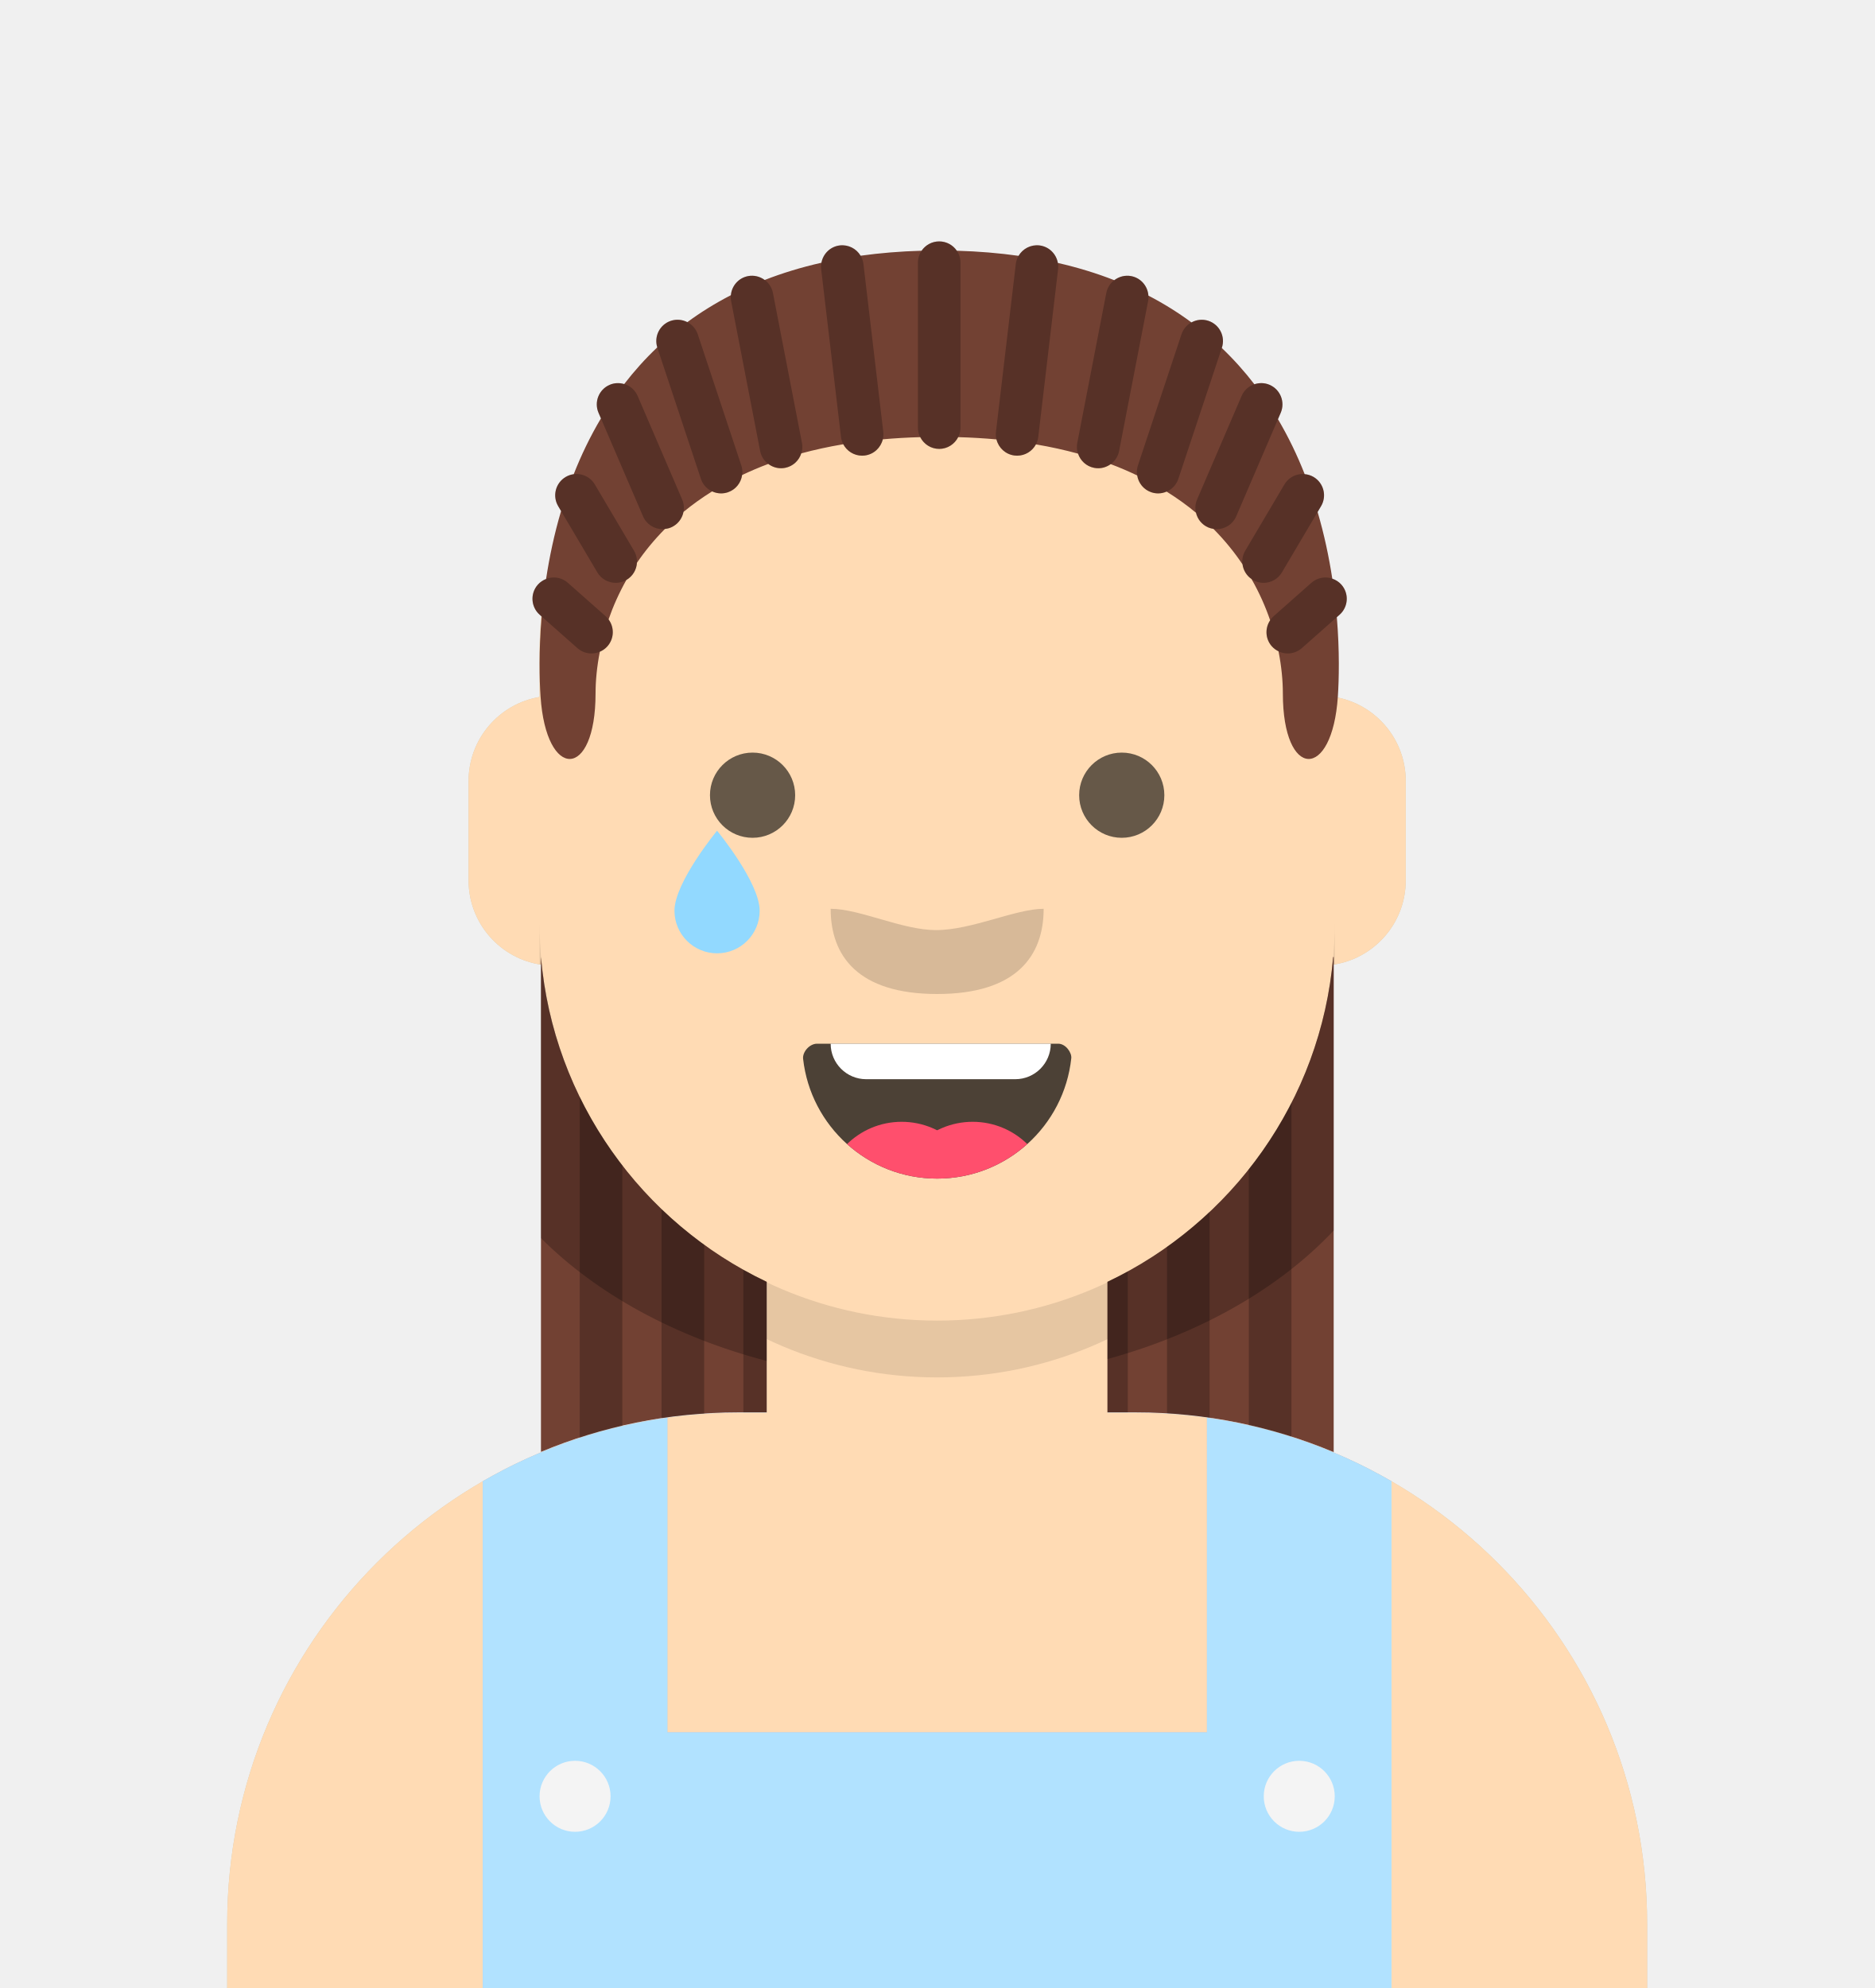
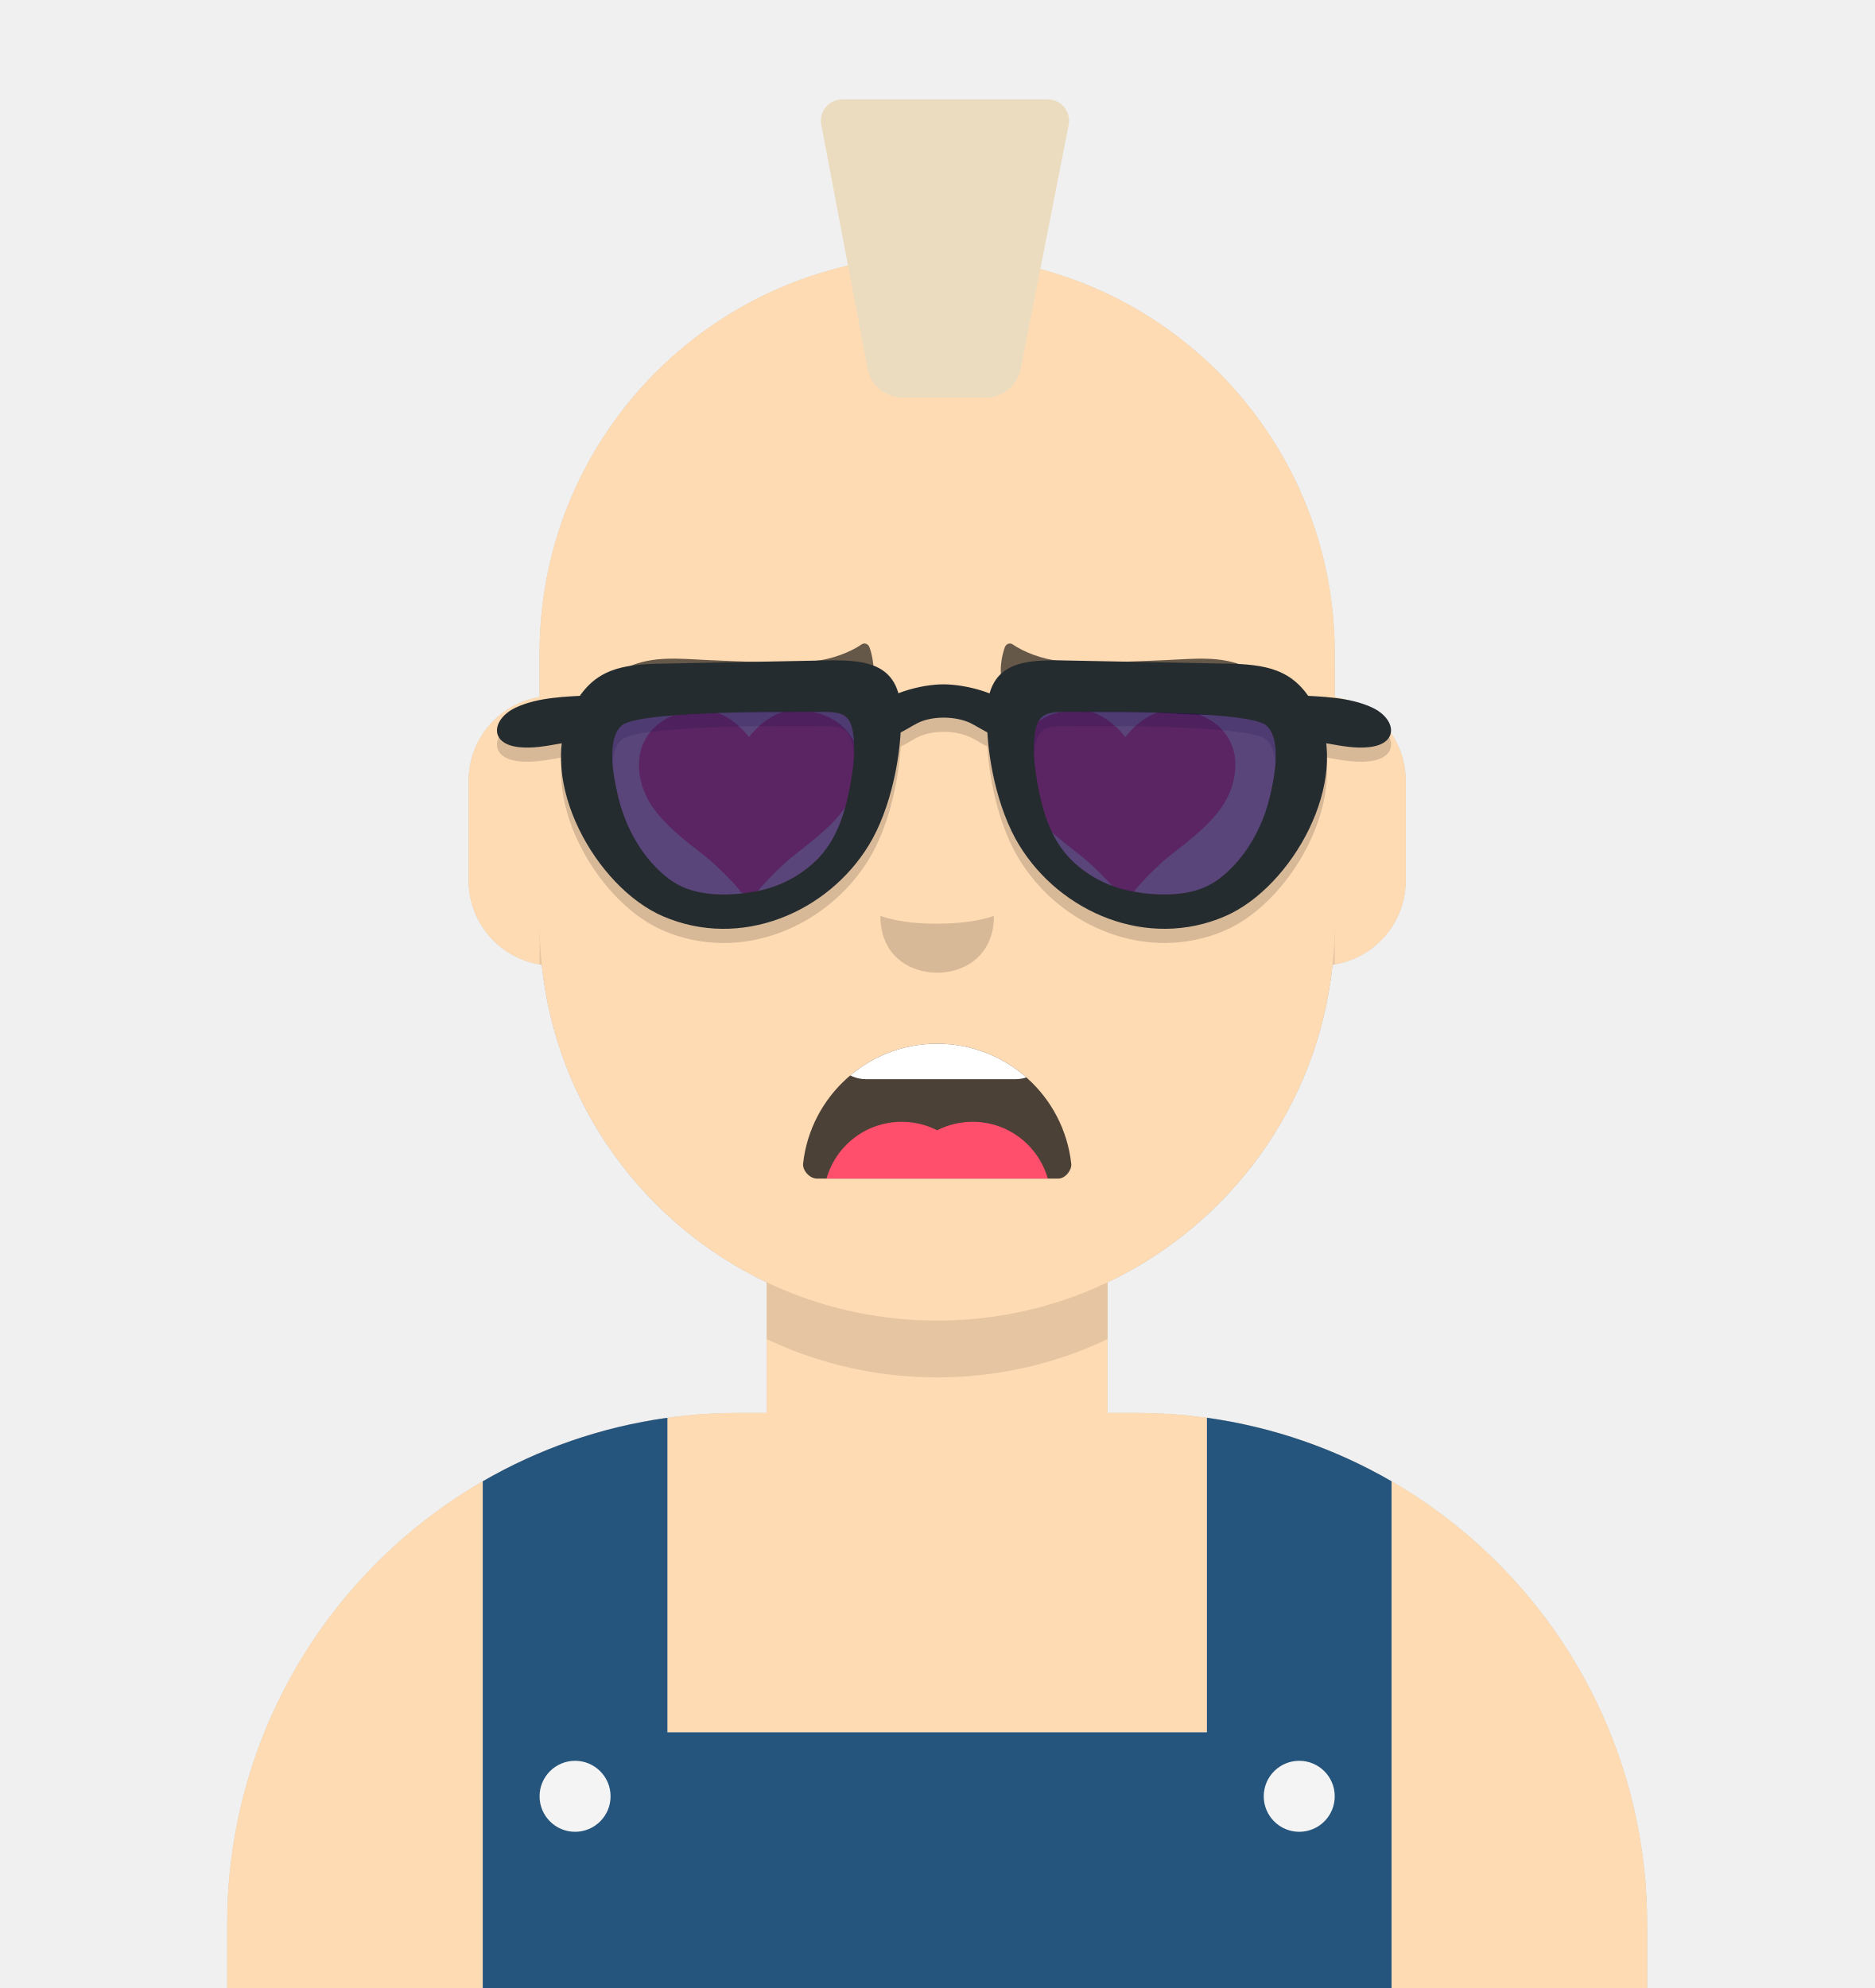
<svg xmlns="http://www.w3.org/2000/svg" xmlns:ns2="http://design.blush" xmlns:xlink="http://www.w3.org/1999/xlink" width="264px" height="280px" viewBox="0 0 264 280" version="1.1">
  <defs>
    <path d="M100,0 C130.928,-5.68137151e-15 156,25.072 156,56 L156.001,62.166 C161.676,63.119 166,68.054 166,74 L166,88 C166,94.052 161.519,99.058 155.694,99.881 C153.628,119.686 141.238,136.422 124.001,144.61 L124,163 L128,163 C167.765,163 200,195.235 200,235 L200,244 L0,244 L0,235 C-4.86974701e-15,195.235 32.235,163 72,163 L76,163 L76,144.611 C58.763,136.422 46.372,119.687 44.305,99.881 C38.481,99.058 34,94.052 34,88 L34,74 C34,68.054 38.325,63.118 44,62.166 L44,56 C44,25.072 69.072,5.68137151e-15 100,0 Z" id="transparent_path-1" />
    <path d="M83,36.348 C83,52.629 105.162,65.828 132.5,65.828 C159.838,65.828 182,52.629 182,36.348 C182,34.985 181.845,33.645 181.544,32.331 C210.784,41.488 232,68.792 232,101.052 L232,110 L32,110 L32,101.052 C32,68.397 53.739,40.82 83.534,32.002 C83.182,33.421 83,34.871 83,36.348 Z" id="transparent_path-3" />
    <rect id="transparent_path-5" x="0" y="0" width="264" height="280" />
    <path d="M74,0 C114.869,0 148,33.131 148,74 L148,84.148 L148,197.608 C135.525,187.237 119.491,181 102,181 L102,181 L98,181 L98,162.611 C115.531,154.283 128.048,137.115 129.791,116.867 C135.569,116.002 140,111.019 140,105 L140,105 L140,92 C140,87.354 137.359,83.324 133.497,81.33 C132.724,81.05 131.952,80.748 131.181,80.426 C130.795,80.32 130.401,80.233 130,80.166 L130,80.166 L130,79.917 C117.224,74.234 104.878,63.071 96.11,47.885 C93.175,42.801 90.831,37.595 89.066,32.397 C80.431,42.941 67.745,53.602 52.342,62.495 C42.778,68.017 33.147,72.291 24,75.266 L24,137.247 C29.602,148.318 38.773,157.278 50,162.611 L50,162.611 L50,181 L46,181 C38.327,181 30.935,182.2 24,184.423 L24,230 C24,244.106 13.569,255.776 0,257.716 L0,74 C0,33.131 33.131,0 74,0 Z" id="transparent_path-7" />
  </defs>
  <g id="transparent_Avataaar/Default" stroke="none" stroke-width="1" fill="none" fill-rule="evenodd">
    <g id="transparent_Body" transform="translate(32, 36)">
      <mask id="transparent_mask-2" fill="white">
        <use xlink:href="#transparent_path-1" />
      </mask>
      <use fill="#D0C6AC" xlink:href="#transparent_path-1" />
      <g id="transparent_Skin-Color" mask="url(#transparent_mask-2)" fill="#FFDBB4">
        <g transform="translate(-32, 0)" id="transparent_Color">
          <rect x="0" y="0" width="264" height="244" />
        </g>
      </g>
      <path d="M44,94 C44,124.928 69.072,150 100,150 C130.928,150 156,124.928 156,94 L156,94 L156,102 C156,132.928 130.928,158 100,158 C69.072,158 44,132.928 44,102 Z" id="transparent_Neck-Shadow" fill-opacity="0.1" fill="#000000" mask="url(#transparent_mask-2)" />
    </g>
    <g id="transparent_Clothing" transform="translate(0, 170)">
      <defs>
        <path d="M196,38.632 L196,110 L68,110 L68,38.632 C75.85,34.091 84.636,30.99 93.999,29.688 L93.999,73.999 L170,73.999 L170.001,29.688 C179.364,30.99 188.15,34.091 196,38.632 Z" id="overall_path-1" />
      </defs>
      <g id="overall_Clothing/Overall" stroke="none" stroke-width="1" fill="none" fill-rule="evenodd">
        <mask id="overall_mask-2" fill="white">
          <use xlink:href="#overall_path-1" />
        </mask>
        <use id="overall_Overall" fill="#B7C1DB" xlink:href="#overall_path-1" />
-         <g id="overall_Fabric-Color" mask="url(#overall_mask-2)" fill="#B1E2FF">
+         <g id="overall_Fabric-Color" mask="url(#overall_mask-2)" fill="#25557C">
          <rect id="overall_🖍Color" x="0" y="0" width="264" height="110" />
        </g>
        <circle id="overall_Button" fill="#F4F4F4" cx="81" cy="83" r="5" />
        <circle id="overall_Button" fill="#F4F4F4" cx="183" cy="83" r="5" />
      </g>
    </g>
    <g id="transparent_Face" transform="translate(76, 82)" fill="#000000">
      <g id="transparent_Mouth" transform="translate(2, 52)">
        <defs>
-           <path d="M35.118,15.128 C36.176,24.62 44.226,32 54,32 C63.804,32 71.874,24.574 72.892,15.04 C72.974,14.273 72.117,13 71.043,13 C56.149,13 44.738,13 37.087,13 C36.007,13 35.012,14.178 35.118,15.128 Z" id="smile_path-1" />
+           <path d="M35.118,15.128 C36.176,24.62 44.226,32 54,32 C63.804,32 71.874,24.574 72.892,15.04 C72.974,14.273 72.117,13 71.043,13 C56.149,13 44.738,13 37.087,13 C36.007,13 35.012,14.178 35.118,15.128 Z" id="concerned_path-1" />
        </defs>
-         <g id="smile_Mouth/Smile" stroke="none" stroke-width="1" fill="none" fill-rule="evenodd">
-           <mask id="smile_mask-2" fill="white">
-             <use xlink:href="#smile_path-1" />
+         <g id="concerned_Mouth/Concerned" stroke="none" stroke-width="1" fill="none" fill-rule="evenodd">
+           <mask id="concerned_mask-2" fill="white">
+             <use xlink:href="#concerned_path-1" transform="translate(54.00364, 22.5) scale(1, -1) translate(-54.00364, -22.5)" />
          </mask>
-           <use id="smile_Mouth" fill-opacity="0.7" fill="#000000" xlink:href="#smile_path-1" />
-           <path d="M44,2 L65,2 C67.761,2 70,4.239 70,7 L70,13 C70,15.761 67.761,18 65,18 L44,18 C41.239,18 39,15.761 39,13 L39,7 C39,4.239 41.239,2 44,2 Z" id="smile_Teeth" fill="#FFFFFF" mask="url(#smile_mask-2)" />
-           <g id="smile_Tongue" mask="url(#smile_mask-2)" fill="#FF4F6D">
+           <use id="concerned_Mouth" fill-opacity="0.7" fill="#000000" transform="translate(54.00364, 22.5) scale(1, -1) translate(-54.00364, -22.5)" xlink:href="#concerned_path-1" />
+           <path d="M44,2 L65,2 C67.761,2 70,4.239 70,7 L70,13 C70,15.761 67.761,18 65,18 L44,18 C41.239,18 39,15.761 39,13 L39,7 C39,4.239 41.239,2 44,2 Z" id="concerned_Teeth" fill="#FFFFFF" mask="url(#concerned_mask-2)" />
+           <g id="concerned_Tongue" mask="url(#concerned_mask-2)" fill="#FF4F6D">
            <g transform="translate(38, 24)">
-               <circle cx="11" cy="11" r="11" />
-               <circle cx="21" cy="11" r="11" />
+               <circle id="concerned_friend?" cx="11" cy="11" r="11" />
+               <circle id="concerned_How-you-doing" cx="21" cy="11" r="11" />
            </g>
          </g>
        </g>
      </g>
      <g id="transparent_Nose" transform="translate(28, 40)" fill-opacity="0.16">
-         <g id="wide_Nose/Wide" stroke="none" stroke-width="1" fill="none" fill-rule="evenodd">
-           <path d="M13,6 C13,12.627 16.828,18 28,18 C39.172,18 43,12.627 43,6 C39.036,6 32.897,9 27.838,9 C23.079,9 17.101,6 13,6 Z" id="wide_Nose" fill-opacity=".16" fill="#000" />
+         <g id="small_Nose/Small" stroke="none" stroke-width="1" fill="none" fill-rule="evenodd">
+           <path d="M20,7 C20,12.523 24.047,15 28,15 C31.953,15 36,12.523 36,7 C33.833,7.732 31.141,8.098 27.924,8.098 C24.741,8.098 22.099,7.732 20,7 Z" id="small_Nose" fill-opacity=".16" fill="#000" />
        </g>
      </g>
      <g id="transparent_Eyes" transform="translate(0, 8)">
-         <g id="cry_Eyes/Cry-😢" stroke="none" stroke-width="1" fill="none" fill-rule="evenodd">
-           <circle id="cry_Eye" fill-opacity="0.6" fill="#000000" cx="30" cy="22" r="6" />
-           <path d="M25,27 C25,27 19,34.271 19,38.271 C19,41.585 21.686,44.271 25,44.271 C28.314,44.271 31,41.585 31,38.271 C31,34.271 25,27 25,27 Z" id="cry_Drop" fill="#92D9FF" fill-rule="nonzero" />
-           <circle id="cry_Eye" fill-opacity="0.6" fill="#000000" cx="82" cy="22" r="6" />
+         <g id="heart_Eyes/Hearts-😍" stroke="none" stroke-width="1" fill="none" fill-rule="evenodd" fill-opacity="0.8">
+           <path d="M35.958,10 C33.407,10 30.884,11.98 29.5,13.821 C28.111,11.98 25.593,10 23.042,10 C17.552,10 14,13.334 14,17.641 C14,23.371 18.412,26.771 23.042,30.377 C24.695,31.613 27.822,34.778 28.208,35.471 C28.594,36.164 30.314,36.189 30.792,35.471 C31.269,34.753 34.302,31.613 35.958,30.377 C40.585,26.771 45,23.371 45,17.641 C45,13.334 41.448,10 35.958,10 Z" id="heart_Heart" fill="#FF5353" fill-rule="nonzero" />
+           <path d="M88.958,10 C86.407,10 83.884,11.98 82.5,13.821 C81.111,11.98 78.593,10 76.042,10 C70.552,10 67,13.334 67,17.641 C67,23.371 71.412,26.771 76.042,30.377 C77.695,31.613 80.822,34.778 81.208,35.471 C81.594,36.164 83.314,36.189 83.792,35.471 C84.269,34.753 87.302,31.613 88.958,30.377 C93.585,26.771 98,23.371 98,17.641 C98,13.334 94.448,10 88.958,10 Z" id="heart_Heart" fill="#FF5353" fill-rule="nonzero" />
        </g>
      </g>
      <g id="transparent_Eyebrow" fill-opacity="0.6">
-                 
-             </g>
+         <g id="flat_natural_Eyebrow/Natural/Flat-Natural" stroke="none" stroke-width="1" fill="none" fill-rule="evenodd" fill-opacity="0.6">
+           <path d="M38.569,10.702 C33.587,11.238 28.655,11.134 23.656,11.101 C19.823,11.076 15.92,10.689 12.325,12.509 C11.636,12.857 7.877,14.945 8.003,16.011 C8.104,16.863 12.013,18.064 12.717,18.284 C16.428,19.445 19.924,18.928 23.687,18.57 C28.302,18.132 32.914,18.175 37.532,17.874 C40.642,17.672 45.422,16.977 46.829,13.148 C47.253,11.995 46.815,9.734 46.307,8.506 C46.105,8.018 45.563,7.85 45.169,8.149 C43.756,9.222 40.985,10.443 38.569,10.702" id="flat_natural_Fill-10" fill="#000000" transform="translate(27.5, 13.5) rotate(2) translate(-27.5, -13.5) " />
+           <path d="M95.569,10.702 C90.587,11.238 85.655,11.134 80.656,11.101 C76.823,11.076 72.92,10.689 69.325,12.509 C68.636,12.857 64.877,14.945 65.003,16.011 C65.104,16.863 69.013,18.064 69.717,18.284 C73.428,19.445 76.924,18.928 80.687,18.57 C85.302,18.132 89.914,18.175 94.532,17.874 C97.642,17.672 102.422,16.977 103.829,13.148 C104.253,11.995 103.815,9.734 103.307,8.506 C103.105,8.018 102.563,7.85 102.169,8.149 C100.756,9.222 97.985,10.443 95.569,10.702" id="flat_natural_Fill-10" fill="#000000" transform="translate(84.5, 13.5) scale(-1, 1) rotate(2) translate(-84.5, -13.5) " />
+         </g>
+       </g>
    </g>
    <g id="transparent_Top">
-       <defs>
-         <path d="M264,0 L264,280 L232,280 L232,271 C232,231.235 199.765,199 160,199 L160,199 L156,199 L156.001,180.61 C173.531,172.282 186.048,155.114 187.791,134.867 C193.569,134.003 198,129.019 198,123 L198,123 L198,110 C198,104.054 193.676,99.119 188.001,98.166 L188,92 C188,61.072 162.928,36 132,36 C101.072,36 76,61.072 76,92 L76,92 L76,98.166 C70.325,99.118 66,104.054 66,110 L66,110 L66,123 C66,129.019 70.431,134.003 76.209,134.867 C77.952,155.115 90.469,172.283 108,180.611 L108,199 L104,199 C64.633,199 32.645,230.594 32.01,269.809 L32,271 L32,280 L0,280 L0,0 L264,0 Z" id="twist_long_hair_hairstyletwist-long-hair-path-1" />
-       </defs>
-       <g id="twist_long_hair_Hairstyle/Twist Long hair" stroke="none" stroke-width="1" fill="none" fill-rule="evenodd">
-         <g id="twist_long_hair_template-for-hairstyles" opacity=".184" transform="translate(1, 0)">
-           <mask id="twist_long_hair_hairstyletwist-long-hair-mask-2" fill="#fff">
-             <use xlink:href="#twist_long_hair_hairstyletwist-long-hair-path-1" />
-           </mask>
-           <g id="twist_long_hair_Mask-Hair" />
+       <g id="mohawk_Hairstyle/Mohawk" stroke="none" stroke-width="1" fill="none" fill-rule="evenodd">
+         <path d="M115.676,17.56 L122.205,51.933 C122.653,54.292 124.716,56 127.117,56 L138.867,56 C141.257,56 143.313,54.308 143.773,51.963 L150.523,17.578 C150.843,15.952 149.783,14.375 148.158,14.056 C147.967,14.019 147.774,14 147.58,14 L118.623,14 C116.967,14 115.623,15.343 115.623,17 C115.623,17.188 115.641,17.375 115.676,17.56 Z" id="mohawk_Hair-Color" fill="#ECDCBF" ns2:color="Hair-500" />
+       </g>
+       <g id="mohawk_Facial-Hair" transform="translate(49, 72)" />
+       <g id="mohawk_Accessory" transform="translate(62, 85)">
+         <g id="sunglasses_2_Accesories/Sunglasses" stroke="none" stroke-width="1" fill="none" fill-rule="evenodd">
+           <path d="M88.421,10.032 L111.712,10.488 L112.419,10.517 C116.717,10.731 119.842,11.561 122.259,15.005 L123.271,15.061 C125.985,15.224 128.816,15.52 131.242,16.639 C134.626,18.201 135.149,21.739 130.882,22.226 C128.961,22.446 127.037,22.083 125.144,21.745 L124.805,21.691 C125.909,31.152 118.598,42.56 110.577,46.037 C99.6,50.797 87.338,45.529 81.534,36.004 C78.908,31.693 77.391,25.488 77.068,20.143 C76.249,19.745 75.467,19.22 74.719,18.855 C72.712,17.877 69.381,17.757 67.213,18.855 C66.467,19.233 65.684,19.762 64.861,20.159 C64.536,25.501 63.02,31.699 60.396,36.006 C54.592,45.532 42.329,50.799 31.352,46.039 C23.331,42.562 16.019,31.153 17.125,21.691 L16.787,21.745 L15.912,21.9 C14.303,22.181 12.675,22.412 11.049,22.226 C6.782,21.739 7.305,18.201 10.69,16.639 C13.419,15.38 16.66,15.162 19.672,15.006 C22.089,11.563 25.214,10.733 29.511,10.52 L30.218,10.491 L54.367,10.014 C59.191,9.923 63.3,10.28 64.542,14.64 C66.63,13.826 69.047,13.385 70.891,13.385 C72.75,13.385 75.24,13.833 77.383,14.659 C78.688,10.021 83.224,9.892 88.421,10.032 Z M54.679,17.284 L53.174,17.263 C48.255,17.217 28.018,17.153 25.616,19.149 C23.226,21.134 24.534,27.073 25.157,29.556 C26.22,33.8 28.64,38.06 32.172,40.752 C35.161,43.03 38.987,43.188 42.599,42.839 L42.814,42.815 C42.576,42.827 44.28,42.588 44.629,42.522 L44.661,42.516 C45.73,42.286 46.799,41.983 47.811,41.564 C49.717,40.775 51.508,39.619 52.978,38.169 C55.767,35.414 56.965,31.723 57.685,27.955 C58.157,25.487 58.555,22.671 58.146,20.165 C57.767,17.846 56.758,17.355 54.679,17.284 L54.679,17.284 Z M90.243,17.25 L87.681,17.273 C85.309,17.295 84.188,17.689 83.784,20.163 C83.374,22.668 83.772,25.485 84.244,27.952 C84.965,31.72 86.163,35.412 88.952,38.166 C90.421,39.616 92.213,40.772 94.119,41.562 C94.962,41.911 95.845,42.179 96.734,42.392 L97.268,42.513 C97.513,42.566 99.203,42.803 99.137,42.813 L98.986,42.802 C102.697,43.193 106.673,43.1 109.757,40.75 C113.29,38.058 115.709,33.798 116.773,29.554 L116.961,28.777 C117.607,26 118.481,20.948 116.314,19.147 C114.107,17.313 96.851,17.218 90.243,17.25 L90.243,17.25 Z" id="sunglasses_2_Shape" fill-opacity=".16" fill="#000" />
+           <g id="sunglasses_2_Sunglasses" transform="translate(8, 8)">
+             <path d="M47.01,6.277 C49.521,6.301 50.708,6.726 51.136,9.392 C51.569,12.092 51.148,15.128 50.648,17.787 C49.886,21.848 48.617,25.826 45.664,28.794 C44.109,30.358 42.212,31.603 40.194,32.454 C39.123,32.906 37.991,33.232 36.86,33.48 C36.529,33.552 33.706,33.948 35.438,33.747 C31.397,34.216 27.013,34.197 23.638,31.579 C19.898,28.678 17.337,24.086 16.211,19.513 C15.552,16.837 14.167,10.437 16.697,8.297 C19.595,5.845 47.01,6.277 47.01,6.277 L47.01,6.277 Z" id="sunglasses_2_shades" fill-opacity=".7" fill="#150662" />
+             <path d="M78.919,6.275 C76.408,6.299 75.221,6.724 74.794,9.389 C74.36,12.089 74.782,15.125 75.281,17.784 C76.044,21.845 77.313,25.824 80.265,28.792 C81.821,30.355 83.718,31.601 85.736,32.452 C86.807,32.903 87.939,33.23 89.07,33.477 C89.4,33.549 92.223,33.946 90.492,33.744 C94.533,34.214 98.917,34.195 102.292,31.577 C106.032,28.675 108.593,24.084 109.719,19.511 C110.378,16.834 111.762,10.434 109.233,8.294 C106.335,5.843 78.919,6.275 78.919,6.275 L78.919,6.275 Z" id="sunglasses_2_shades" fill-opacity=".7" fill="#150662" />
+             <g id="sunglasses_2_Glasses" fill="#252C2F">
+               <path d="M46.249,7.275 C48.621,7.298 49.742,7.692 50.146,10.165 C50.555,12.671 50.157,15.487 49.685,17.955 C48.965,21.723 47.767,25.415 44.978,28.169 C43.508,29.619 41.717,30.775 39.811,31.564 C38.799,31.983 37.73,32.286 36.661,32.516 C36.349,32.583 33.682,32.95 35.318,32.764 C31.501,33.199 27.36,33.182 24.172,30.753 C20.64,28.06 18.22,23.8 17.157,19.556 C16.534,17.073 15.226,11.134 17.616,9.149 C20.353,6.875 46.249,7.275 46.249,7.275 L46.249,7.275 Z M22.218,0.49 C16.777,0.678 13.147,1.634 10.463,7.069 C5.546,17.03 13.963,31.969 23.352,36.039 C34.329,40.799 46.592,35.532 52.396,26.006 C55.469,20.962 57.022,13.323 56.922,7.504 C56.795,0.076 51.607,-0.13 45.509,0.034 L22.218,0.49 Z" id="sunglasses_2_Frame" />
+               <path d="M79.681,7.273 C77.309,7.295 76.188,7.689 75.784,10.163 C75.374,12.668 75.772,15.485 76.244,17.952 C76.965,21.72 78.163,25.412 80.952,28.166 C82.421,29.616 84.213,30.772 86.119,31.562 C87.131,31.981 88.2,32.284 89.268,32.513 C89.581,32.58 92.247,32.948 90.612,32.761 C94.429,33.197 98.57,33.179 101.757,30.75 C105.29,28.058 107.709,23.798 108.773,19.554 C109.396,17.071 110.703,11.132 108.314,9.147 C105.576,6.872 79.681,7.273 79.681,7.273 L79.681,7.273 Z M103.712,0.488 C109.152,0.675 112.783,1.632 115.466,7.067 C120.384,17.028 111.967,31.966 102.577,36.037 C91.6,40.797 79.338,35.529 73.534,26.004 C70.461,20.96 68.907,13.321 69.007,7.501 C69.135,0.074 74.323,-0.132 80.421,0.032 L103.712,0.488 Z" id="sunglasses_2_Frame" />
+               <path d="M13.197,4.927 C9.785,5.118 5.886,5.164 2.69,6.639 C-0.695,8.201 -1.218,11.739 3.049,12.226 C4.971,12.446 6.895,12.083 8.787,11.745 C10.337,11.468 12.442,11.558 13.906,10.966 C16.636,9.862 16.46,4.74 13.197,4.927" id="sunglasses_2_Frame" />
+               <path d="M112.735,4.927 C116.147,5.118 120.046,5.164 123.242,6.639 C126.626,8.201 127.149,11.739 122.882,12.226 C120.961,12.446 119.037,12.083 117.144,11.745 C115.595,11.468 113.49,11.558 112.025,10.966 C109.296,9.862 109.471,4.74 112.735,4.927" id="sunglasses_2_Frame" />
+               <path d="M73.109,7.013 C71.163,4.713 66.091,3.385 62.891,3.385 C59.691,3.385 54.768,4.713 52.822,7.013 C51.841,8.172 51.807,9.724 53.508,10.451 C55.626,11.357 57.517,9.714 59.213,8.855 C61.381,7.757 64.712,7.877 66.719,8.855 C68.427,9.688 70.305,11.357 72.423,10.451 C74.124,9.724 74.091,8.172 73.109,7.013" id="sunglasses_2_Frame" />
+             </g>
+           </g>
        </g>
-         <g id="twist_long_hair_Group-51" transform="translate(75, 33)">
-           <g id="twist_long_hair_Hair-Color" fill="#724133">
-             <path d="M113.941,49.348 C113.582,48.942 113.134,48.669 112.655,48.507 C112.199,45.516 111.536,42.342 110.588,39.11 L111.075,38.287 C111.919,36.861 111.446,35.022 110.02,34.178 C109.624,33.944 109.196,33.821 108.765,33.782 C107.737,31.169 106.496,28.568 105.003,26.041 L105.391,25.141 C106.045,23.619 105.342,21.854 103.82,21.2 C103.115,20.896 102.36,20.896 101.684,21.123 C100.313,19.343 98.788,17.631 97.093,16.013 L97.104,15.979 C97.627,14.407 96.775,12.709 95.203,12.186 C94.379,11.914 93.526,12.025 92.82,12.411 C90.964,11.041 88.946,9.774 86.751,8.633 C86.661,7.308 85.705,6.155 84.339,5.89 C83.462,5.722 82.608,5.962 81.951,6.465 C79.492,5.503 76.846,4.684 73.997,4.034 C73.775,2.761 72.755,1.725 71.407,1.565 C70.186,1.426 69.052,2.035 68.468,3.031 C65.733,2.648 62.842,2.4 59.77,2.315 C59.23,1.522 58.321,1 57.289,1 C56.256,1 55.347,1.522 54.807,2.315 C51.775,2.399 48.92,2.641 46.215,3.016 C45.628,2.03 44.502,1.427 43.287,1.565 C41.949,1.724 40.935,2.744 40.703,4.004 C37.837,4.652 35.177,5.471 32.704,6.433 C32.052,5.951 31.214,5.725 30.355,5.89 C29.01,6.151 28.065,7.273 27.95,8.572 C25.729,9.718 23.685,10.991 21.81,12.371 C21.117,12.015 20.289,11.923 19.491,12.186 C17.938,12.702 17.093,14.367 17.577,15.923 C15.854,17.559 14.305,19.292 12.915,21.096 C12.263,20.9 11.546,20.911 10.874,21.2 C9.352,21.854 8.649,23.619 9.303,25.141 L9.641,25.928 C8.119,28.491 6.855,31.133 5.81,33.786 C5.42,33.837 5.034,33.965 4.674,34.178 C3.248,35.022 2.775,36.861 3.619,38.287 L4.027,38.978 C3.054,42.272 2.378,45.508 1.916,48.552 C1.484,48.719 1.081,48.977 0.753,49.348 C-0.345,50.589 -0.228,52.485 1.013,53.583 L1.292,53.829 C0.88,58.689 0.979,62.694 1.138,65.094 C1.927,76.968 8.885,76.831 8.885,64.662 C8.885,62.915 9.069,60.92 9.487,58.792 C9.885,58.623 10.254,58.369 10.56,58.023 C11.518,56.94 11.55,55.358 10.717,54.243 C11.351,52.412 12.179,50.542 13.226,48.683 C13.233,48.679 13.24,48.678 13.246,48.674 C14.137,48.147 14.656,47.231 14.714,46.27 C15.826,44.636 17.138,43.035 18.655,41.499 C18.942,41.468 19.231,41.408 19.51,41.287 C20.457,40.88 21.087,40.043 21.27,39.102 C22.498,38.087 23.847,37.121 25.308,36.208 C25.698,36.389 26.126,36.492 26.566,36.492 C26.88,36.492 27.198,36.442 27.512,36.338 C28.629,35.967 29.371,34.999 29.525,33.908 C30.696,33.352 31.919,32.826 33.215,32.343 C33.724,32.724 34.348,32.95 35.009,32.95 C35.197,32.95 35.39,32.932 35.582,32.895 C36.697,32.679 37.534,31.867 37.857,30.856 C39.717,30.353 41.685,29.92 43.776,29.57 C44.284,30.539 45.298,31.179 46.429,31.179 C46.547,31.179 46.665,31.172 46.785,31.158 C48.068,31.006 49.056,30.062 49.341,28.875 C51.032,28.723 52.792,28.621 54.621,28.57 C55.115,29.548 56.118,30.225 57.289,30.225 C58.46,30.225 59.462,29.548 59.957,28.57 C61.829,28.622 63.628,28.729 65.355,28.887 C65.644,30.069 66.63,31.007 67.909,31.158 C68.029,31.172 68.147,31.179 68.265,31.179 C69.389,31.179 70.398,30.548 70.91,29.59 C73.009,29.945 74.983,30.385 76.849,30.894 C77.181,31.887 78.011,32.681 79.112,32.895 C79.304,32.932 79.497,32.95 79.685,32.95 C80.33,32.95 80.937,32.734 81.439,32.369 C82.755,32.863 83.994,33.401 85.179,33.968 C85.353,35.035 86.086,35.974 87.182,36.338 C87.496,36.442 87.814,36.492 88.128,36.492 C88.543,36.492 88.944,36.398 89.316,36.237 C90.818,37.178 92.205,38.174 93.46,39.222 C93.671,40.113 94.278,40.898 95.184,41.287 C95.421,41.39 95.665,41.448 95.91,41.486 C97.502,43.096 98.868,44.778 100.015,46.494 C100.127,47.304 100.562,48.053 101.274,48.546 C102.382,50.493 103.247,52.452 103.901,54.367 C103.157,55.473 103.21,56.978 104.134,58.023 C104.406,58.33 104.73,58.56 105.078,58.728 C105.505,60.88 105.692,62.898 105.692,64.662 C105.692,76.831 112.65,76.968 113.439,65.094 C113.597,62.71 113.695,58.742 113.294,53.926 L113.681,53.583 C114.922,52.485 115.039,50.589 113.941,49.348" id="twist_long_hair_Fill-1" ns2:color="Hair-500" />
-             <path d="M32.987,165.928 L32.987,147.539 C15.456,139.211 2.939,122.043 1.196,101.795 L1.196,171.489 C9.747,167.907 19.136,165.928 28.987,165.928 L32.987,165.928 Z" id="twist_long_hair_Fill-4" ns2:color="Hair-500" />
-             <path d="M80.988,147.539 L80.987,165.929 L84.987,165.929 C94.867,165.929 104.28,167.923 112.851,171.523 L112.851,101.796 L112.779,101.796 C111.036,122.043 98.518,139.211 80.988,147.539" id="twist_long_hair_Fill-6" ns2:color="Hair-500" />
-           </g>
-           <path d="M6.656,169.479 C8.62,168.838 10.621,168.283 12.656,167.811 L12.656,131.138 C10.347,128.151 8.33,124.926 6.656,121.503 L6.656,169.479 Z" id="twist_long_hair_Fill-8" fill-opacity=".24" fill="#000" />
-           <path d="M29.703,165.928 L32.988,165.928 L32.988,147.539 C31.872,147.009 30.777,146.442 29.703,145.842 L29.703,165.928 Z" id="twist_long_hair_Fill-10" fill-opacity=".24" fill="#000" />
-           <path d="M24.18,142.309 C22.065,140.778 20.058,139.106 18.18,137.301 L18.18,166.736 C20.153,166.439 22.158,166.24 24.18,166.106 L24.18,142.309 Z" id="twist_long_hair_Fill-12" fill-opacity=".24" fill="#000" />
-           <path d="M83.853,146.069 C82.914,146.585 81.959,147.078 80.988,147.539 L80.987,165.928 L83.853,165.928 L83.853,146.069 Z" id="twist_long_hair_Fill-14" fill-opacity=".24" fill="#000" />
-           <path d="M95.376,166.685 L95.376,137.691 C93.494,139.463 91.489,141.107 89.376,142.608 L89.376,166.075 C91.399,166.197 93.401,166.399 95.376,166.685" id="twist_long_hair_Fill-16" fill-opacity=".24" fill="#000" />
-           <path d="M106.9,122.331 C105.207,125.651 103.195,128.779 100.9,131.676 L100.9,167.718 C102.933,168.177 104.936,168.714 106.9,169.342 L106.9,122.331 Z" id="twist_long_hair_Fill-18" fill-opacity=".24" fill="#000" />
-           <path d="M32.987,158.684 L32.987,147.539 C15.456,139.211 2.939,122.043 1.196,101.795 L1.196,141.383 C9,149.206 20.053,155.302 32.987,158.684" id="twist_long_hair_Fill-20" fill-opacity=".24" fill="#000" />
-           <path d="M112.851,140.315 L112.851,101.795 L112.779,101.795 C111.036,122.043 98.518,139.211 80.988,147.539 L80.988,158.415 C94.082,154.826 105.195,148.452 112.851,140.315" id="twist_long_hair_Fill-22" fill-opacity=".24" fill="#000" />
-           <path d="M57.288,1 C55.632,1 54.288,2.343 54.288,4 L54.288,27.225 C54.288,28.882 55.632,30.225 57.288,30.225 C58.946,30.225 60.288,28.882 60.288,27.225 L60.288,4 C60.288,2.343 58.946,1 57.288,1" id="twist_long_hair_Fill-24" fill-opacity=".24" fill="#000" />
-           <path d="M71.407,1.566 C69.761,1.379 68.269,2.547 68.075,4.193 L65.282,27.827 C65.088,29.473 66.264,30.964 67.909,31.159 C68.029,31.172 68.147,31.18 68.265,31.18 C69.764,31.18 71.06,30.057 71.241,28.531 L74.034,4.898 C74.228,3.252 73.052,1.761 71.407,1.566" id="twist_long_hair_Fill-26" fill-opacity=".24" fill="#000" />
-           <path d="M84.339,5.891 C82.711,5.579 81.138,6.64 80.823,8.266 L76.736,29.38 C76.422,31.007 77.485,32.58 79.111,32.895 C79.304,32.933 79.496,32.951 79.685,32.951 C81.093,32.951 82.35,31.954 82.627,30.52 L86.714,9.407 C87.028,7.78 85.966,6.206 84.339,5.891" id="twist_long_hair_Fill-28" fill-opacity=".24" fill="#000" />
-           <path d="M95.203,12.187 C93.632,11.668 91.933,12.517 91.411,14.089 L85.281,32.546 C84.759,34.119 85.61,35.816 87.182,36.339 C87.496,36.443 87.814,36.493 88.128,36.493 C89.386,36.493 90.557,35.696 90.974,34.437 L97.104,15.979 C97.627,14.407 96.775,12.709 95.203,12.187" id="twist_long_hair_Fill-30" fill-opacity=".24" fill="#000" />
-           <path d="M103.82,21.2 C102.301,20.546 100.534,21.249 99.88,22.771 L93.613,37.346 C92.959,38.869 93.662,40.633 95.184,41.287 C95.57,41.454 95.972,41.533 96.368,41.533 C97.53,41.533 98.636,40.852 99.125,39.717 L105.391,25.141 C106.046,23.618 105.342,21.854 103.82,21.2" id="twist_long_hair_Fill-32" fill-opacity=".24" fill="#000" />
-           <path d="M105.557,47.619 L111.075,38.288 C111.918,36.862 111.446,35.022 110.02,34.179 C108.592,33.335 106.753,33.809 105.911,35.234 L100.393,44.565 C99.549,45.992 100.022,47.831 101.448,48.675 C101.927,48.958 102.453,49.093 102.972,49.093 C103.998,49.093 104.997,48.566 105.557,47.619" id="twist_long_hair_Fill-34" fill-opacity=".24" fill="#000" />
-           <path d="M113.941,49.348 C112.843,48.105 110.946,47.992 109.707,49.089 L104.394,53.788 C103.153,54.887 103.037,56.782 104.134,58.023 C104.727,58.694 105.553,59.036 106.382,59.036 C107.089,59.036 107.798,58.787 108.369,58.283 L113.681,53.583 C114.922,52.485 115.039,50.589 113.941,49.348" id="twist_long_hair_Fill-36" fill-opacity=".24" fill="#000" />
-           <path d="M46.619,4.193 C46.425,2.547 44.932,1.378 43.287,1.566 C41.642,1.76 40.466,3.252 40.66,4.897 L43.453,28.531 C43.634,30.057 44.93,31.179 46.429,31.179 C46.547,31.179 46.665,31.172 46.785,31.158 C48.43,30.964 49.606,29.472 49.412,27.827 L46.619,4.193 Z" id="twist_long_hair_Fill-38" fill-opacity=".24" fill="#000" />
-           <path d="M33.87,8.266 C33.556,6.64 31.982,5.578 30.354,5.891 C28.727,6.206 27.665,7.78 27.979,9.407 L32.066,30.52 C32.344,31.954 33.6,32.951 35.009,32.951 C35.197,32.951 35.39,32.933 35.582,32.895 C37.208,32.58 38.271,31.007 37.957,29.38 L33.87,8.266 Z" id="twist_long_hair_Fill-40" fill-opacity=".24" fill="#000" />
-           <path d="M23.283,14.089 C22.761,12.517 21.062,11.668 19.491,12.187 C17.919,12.71 17.067,14.407 17.59,15.98 L23.72,34.437 C24.137,35.696 25.308,36.493 26.566,36.493 C26.88,36.493 27.198,36.443 27.512,36.339 C29.084,35.817 29.935,34.119 29.413,32.547 L23.283,14.089 Z" id="twist_long_hair_Fill-42" fill-opacity=".24" fill="#000" />
-           <path d="M14.814,22.771 C14.16,21.249 12.392,20.546 10.874,21.2 C9.351,21.854 8.648,23.619 9.302,25.141 L15.569,39.717 C16.057,40.853 17.164,41.533 18.326,41.533 C18.721,41.533 19.124,41.454 19.509,41.288 C21.032,40.633 21.735,38.869 21.081,37.347 L14.814,22.771 Z" id="twist_long_hair_Fill-44" fill-opacity=".24" fill="#000" />
-           <path d="M8.783,35.234 C7.94,33.809 6.101,33.335 4.674,34.178 C3.248,35.022 2.775,36.861 3.619,38.288 L9.137,47.619 C9.696,48.566 10.695,49.092 11.721,49.092 C12.24,49.092 12.766,48.958 13.246,48.674 C14.672,47.831 15.144,45.991 14.301,44.565 L8.783,35.234 Z" id="twist_long_hair_Fill-46" fill-opacity=".24" fill="#000" />
-           <path d="M4.987,49.089 C3.748,47.992 1.85,48.106 0.753,49.348 C-0.345,50.589 -0.229,52.485 1.012,53.583 L6.325,58.283 C6.895,58.788 7.604,59.036 8.311,59.036 C9.14,59.036 9.966,58.694 10.559,58.024 C11.657,56.782 11.541,54.887 10.299,53.789 L4.987,49.089 Z" id="twist_long_hair_Fill-48" fill-opacity=".24" fill="#000" />
-         </g>
-         <g id="twist_long_hair_Facial-Hair" transform="translate(49, 72)" />
-         <g id="twist_long_hair_Accessory" transform="translate(62, 85)" />
      </g>
    </g>
  </g>
</svg>
